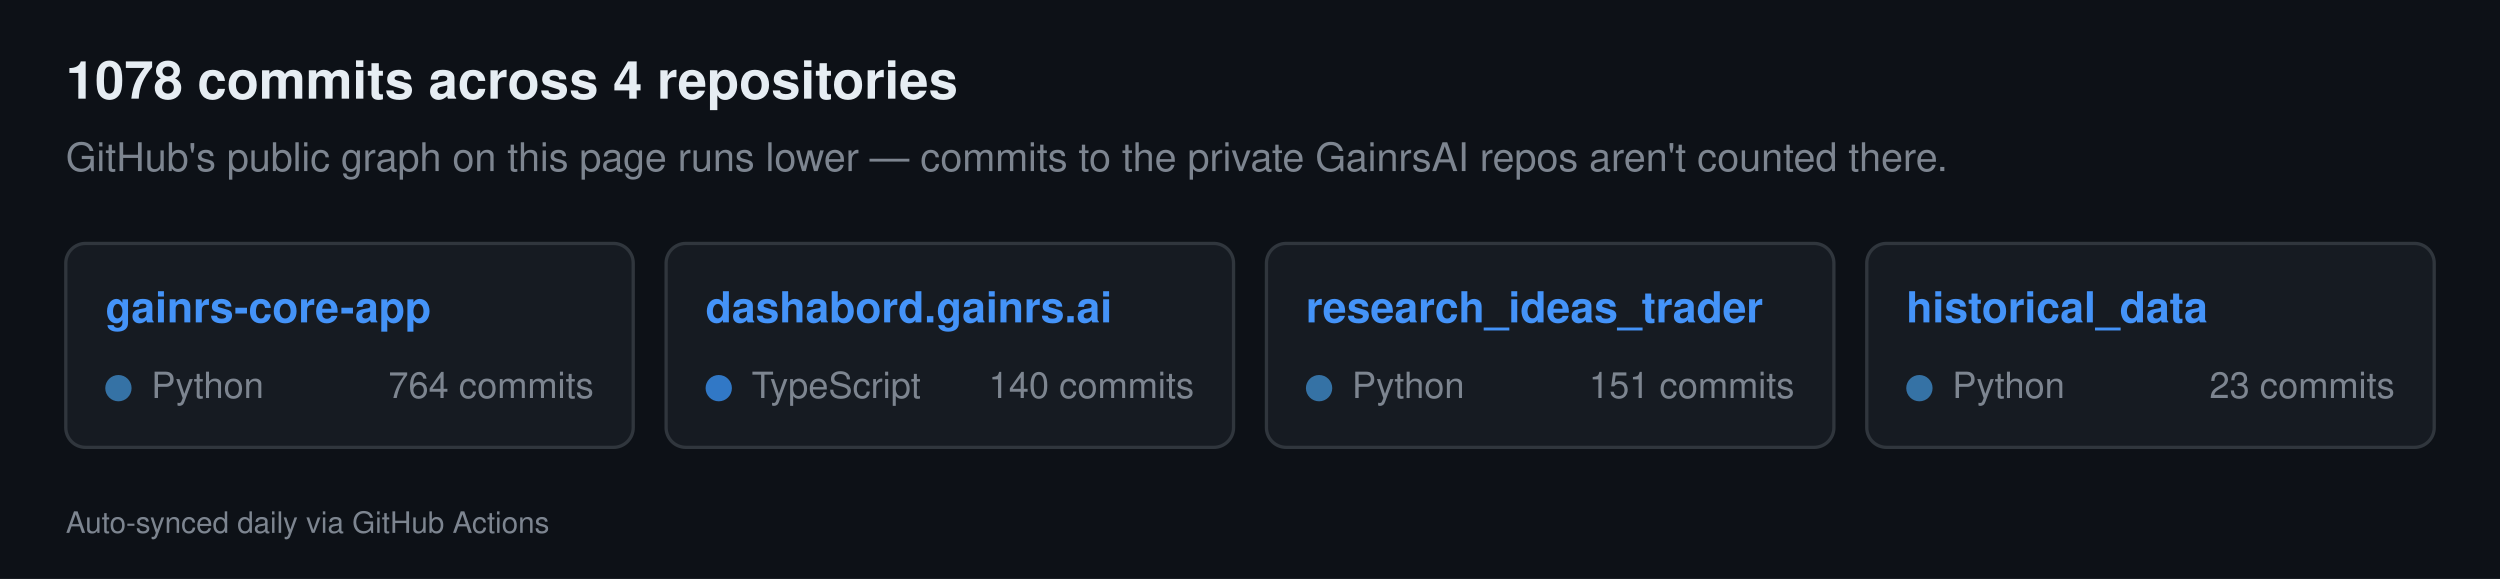
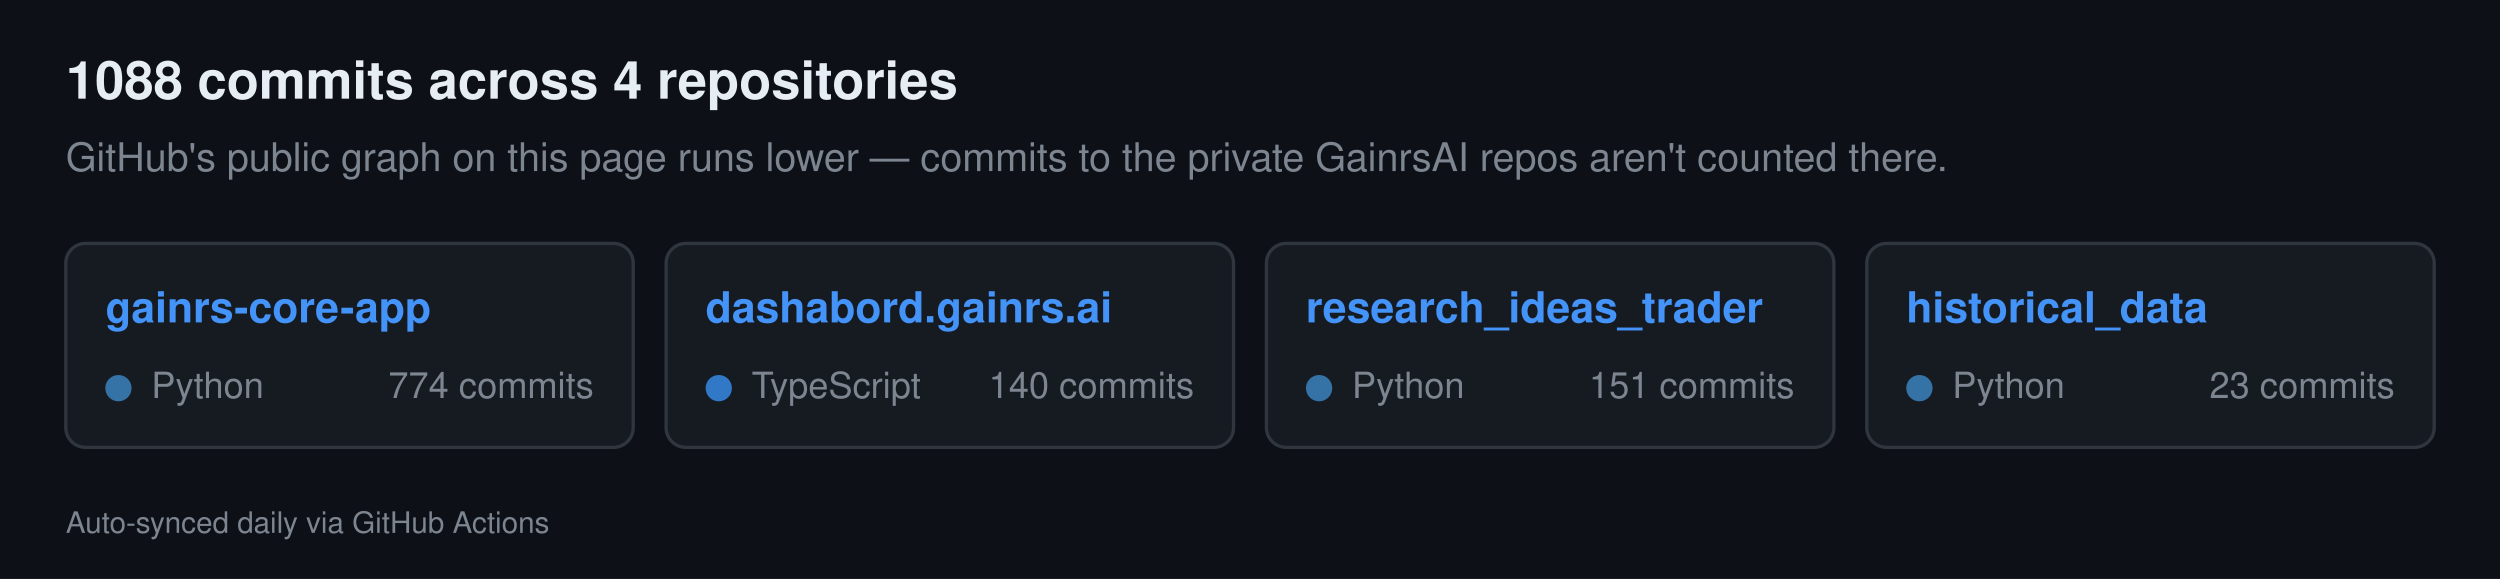
- <svg xmlns="http://www.w3.org/2000/svg" width="760" height="176" viewBox="0 0 760 176" font-family="-apple-system, BlinkMacSystemFont, 'Segoe UI', Helvetica, Arial, sans-serif" role="img" aria-label="1078 commits across 4 repositories">
+ <svg xmlns="http://www.w3.org/2000/svg" width="760" height="176" viewBox="0 0 760 176" font-family="-apple-system, BlinkMacSystemFont, 'Segoe UI', Helvetica, Arial, sans-serif" role="img" aria-label="1088 commits across 4 repositories">
  <rect width="760" height="176" fill="#0d1117" />
-   <text x="20" y="30" font-size="16" font-weight="600" fill="#e6edf3">1078 commits across 4 repositories</text>
+   <text x="20" y="30" font-size="16" font-weight="600" fill="#e6edf3">1088 commits across 4 repositories</text>
  <text x="20" y="52" font-size="12" fill="#7d8590">GitHub's public graph on this page runs lower — commits to the private GainrsAI repos aren't counted there.</text>
  <rect x="20.0" y="74" width="172.5" height="62" rx="6" fill="#161b22" stroke="#30363d" />
  <text x="32.0" y="98" font-size="13" font-weight="600" fill="#4493f8">gainrs-core-app</text>
  <circle cx="36.0" cy="118" r="4" fill="#3572A5" />
  <text x="46.0" y="121" font-size="11" fill="#7d8590">Python</text>
-   <text x="180.5" y="121" font-size="11" fill="#7d8590" text-anchor="end">764 commits</text>
+   <text x="180.5" y="121" font-size="11" fill="#7d8590" text-anchor="end">774 commits</text>
  <rect x="202.5" y="74" width="172.5" height="62" rx="6" fill="#161b22" stroke="#30363d" />
  <text x="214.5" y="98" font-size="13" font-weight="600" fill="#4493f8">dashabord.gainrs.ai</text>
  <circle cx="218.5" cy="118" r="4" fill="#3178c6" />
  <text x="228.5" y="121" font-size="11" fill="#7d8590">TypeScript</text>
  <text x="363.0" y="121" font-size="11" fill="#7d8590" text-anchor="end">140 commits</text>
  <rect x="385.0" y="74" width="172.5" height="62" rx="6" fill="#161b22" stroke="#30363d" />
  <text x="397.0" y="98" font-size="13" font-weight="600" fill="#4493f8">research_ideas_trader</text>
  <circle cx="401.0" cy="118" r="4" fill="#3572A5" />
  <text x="411.0" y="121" font-size="11" fill="#7d8590">Python</text>
  <text x="545.5" y="121" font-size="11" fill="#7d8590" text-anchor="end">151 commits</text>
  <rect x="567.5" y="74" width="172.5" height="62" rx="6" fill="#161b22" stroke="#30363d" />
  <text x="579.5" y="98" font-size="13" font-weight="600" fill="#4493f8">historical_data</text>
  <circle cx="583.5" cy="118" r="4" fill="#3572A5" />
  <text x="593.5" y="121" font-size="11" fill="#7d8590">Python</text>
  <text x="728.0" y="121" font-size="11" fill="#7d8590" text-anchor="end">23 commits</text>
  <text x="20" y="162" font-size="9" fill="#7d8590">Auto-synced daily via GitHub Actions</text>
</svg>
